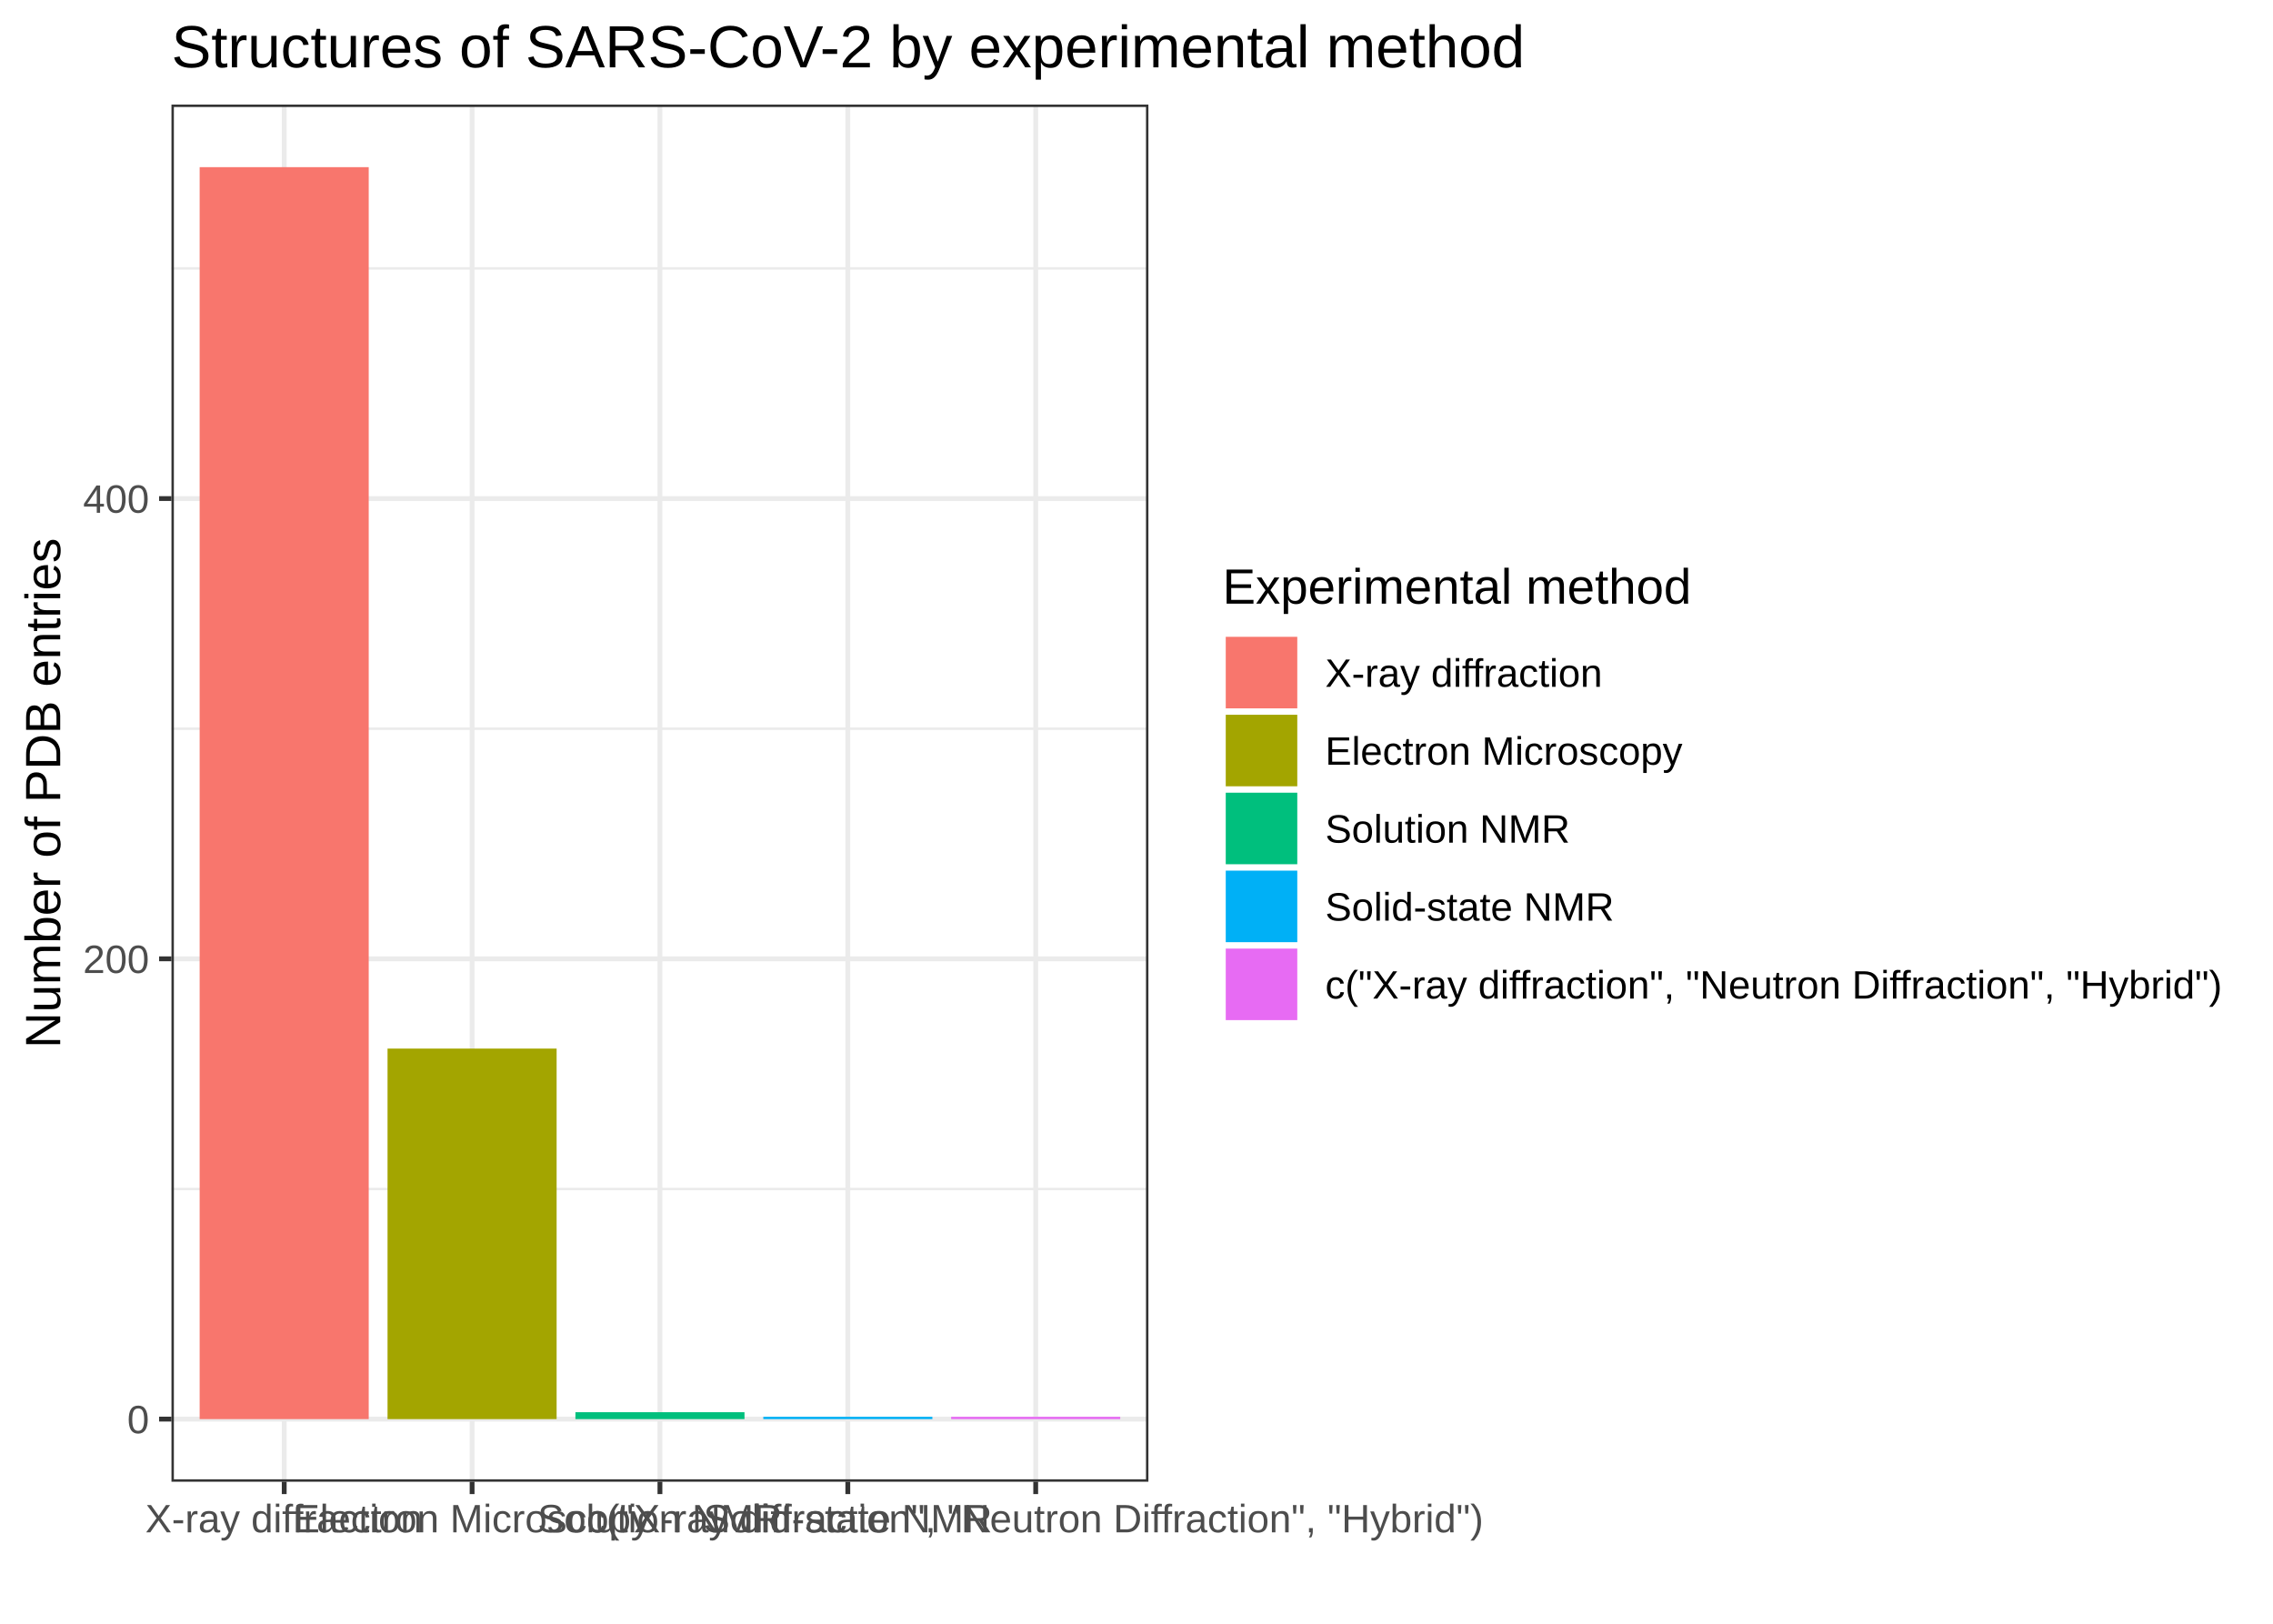
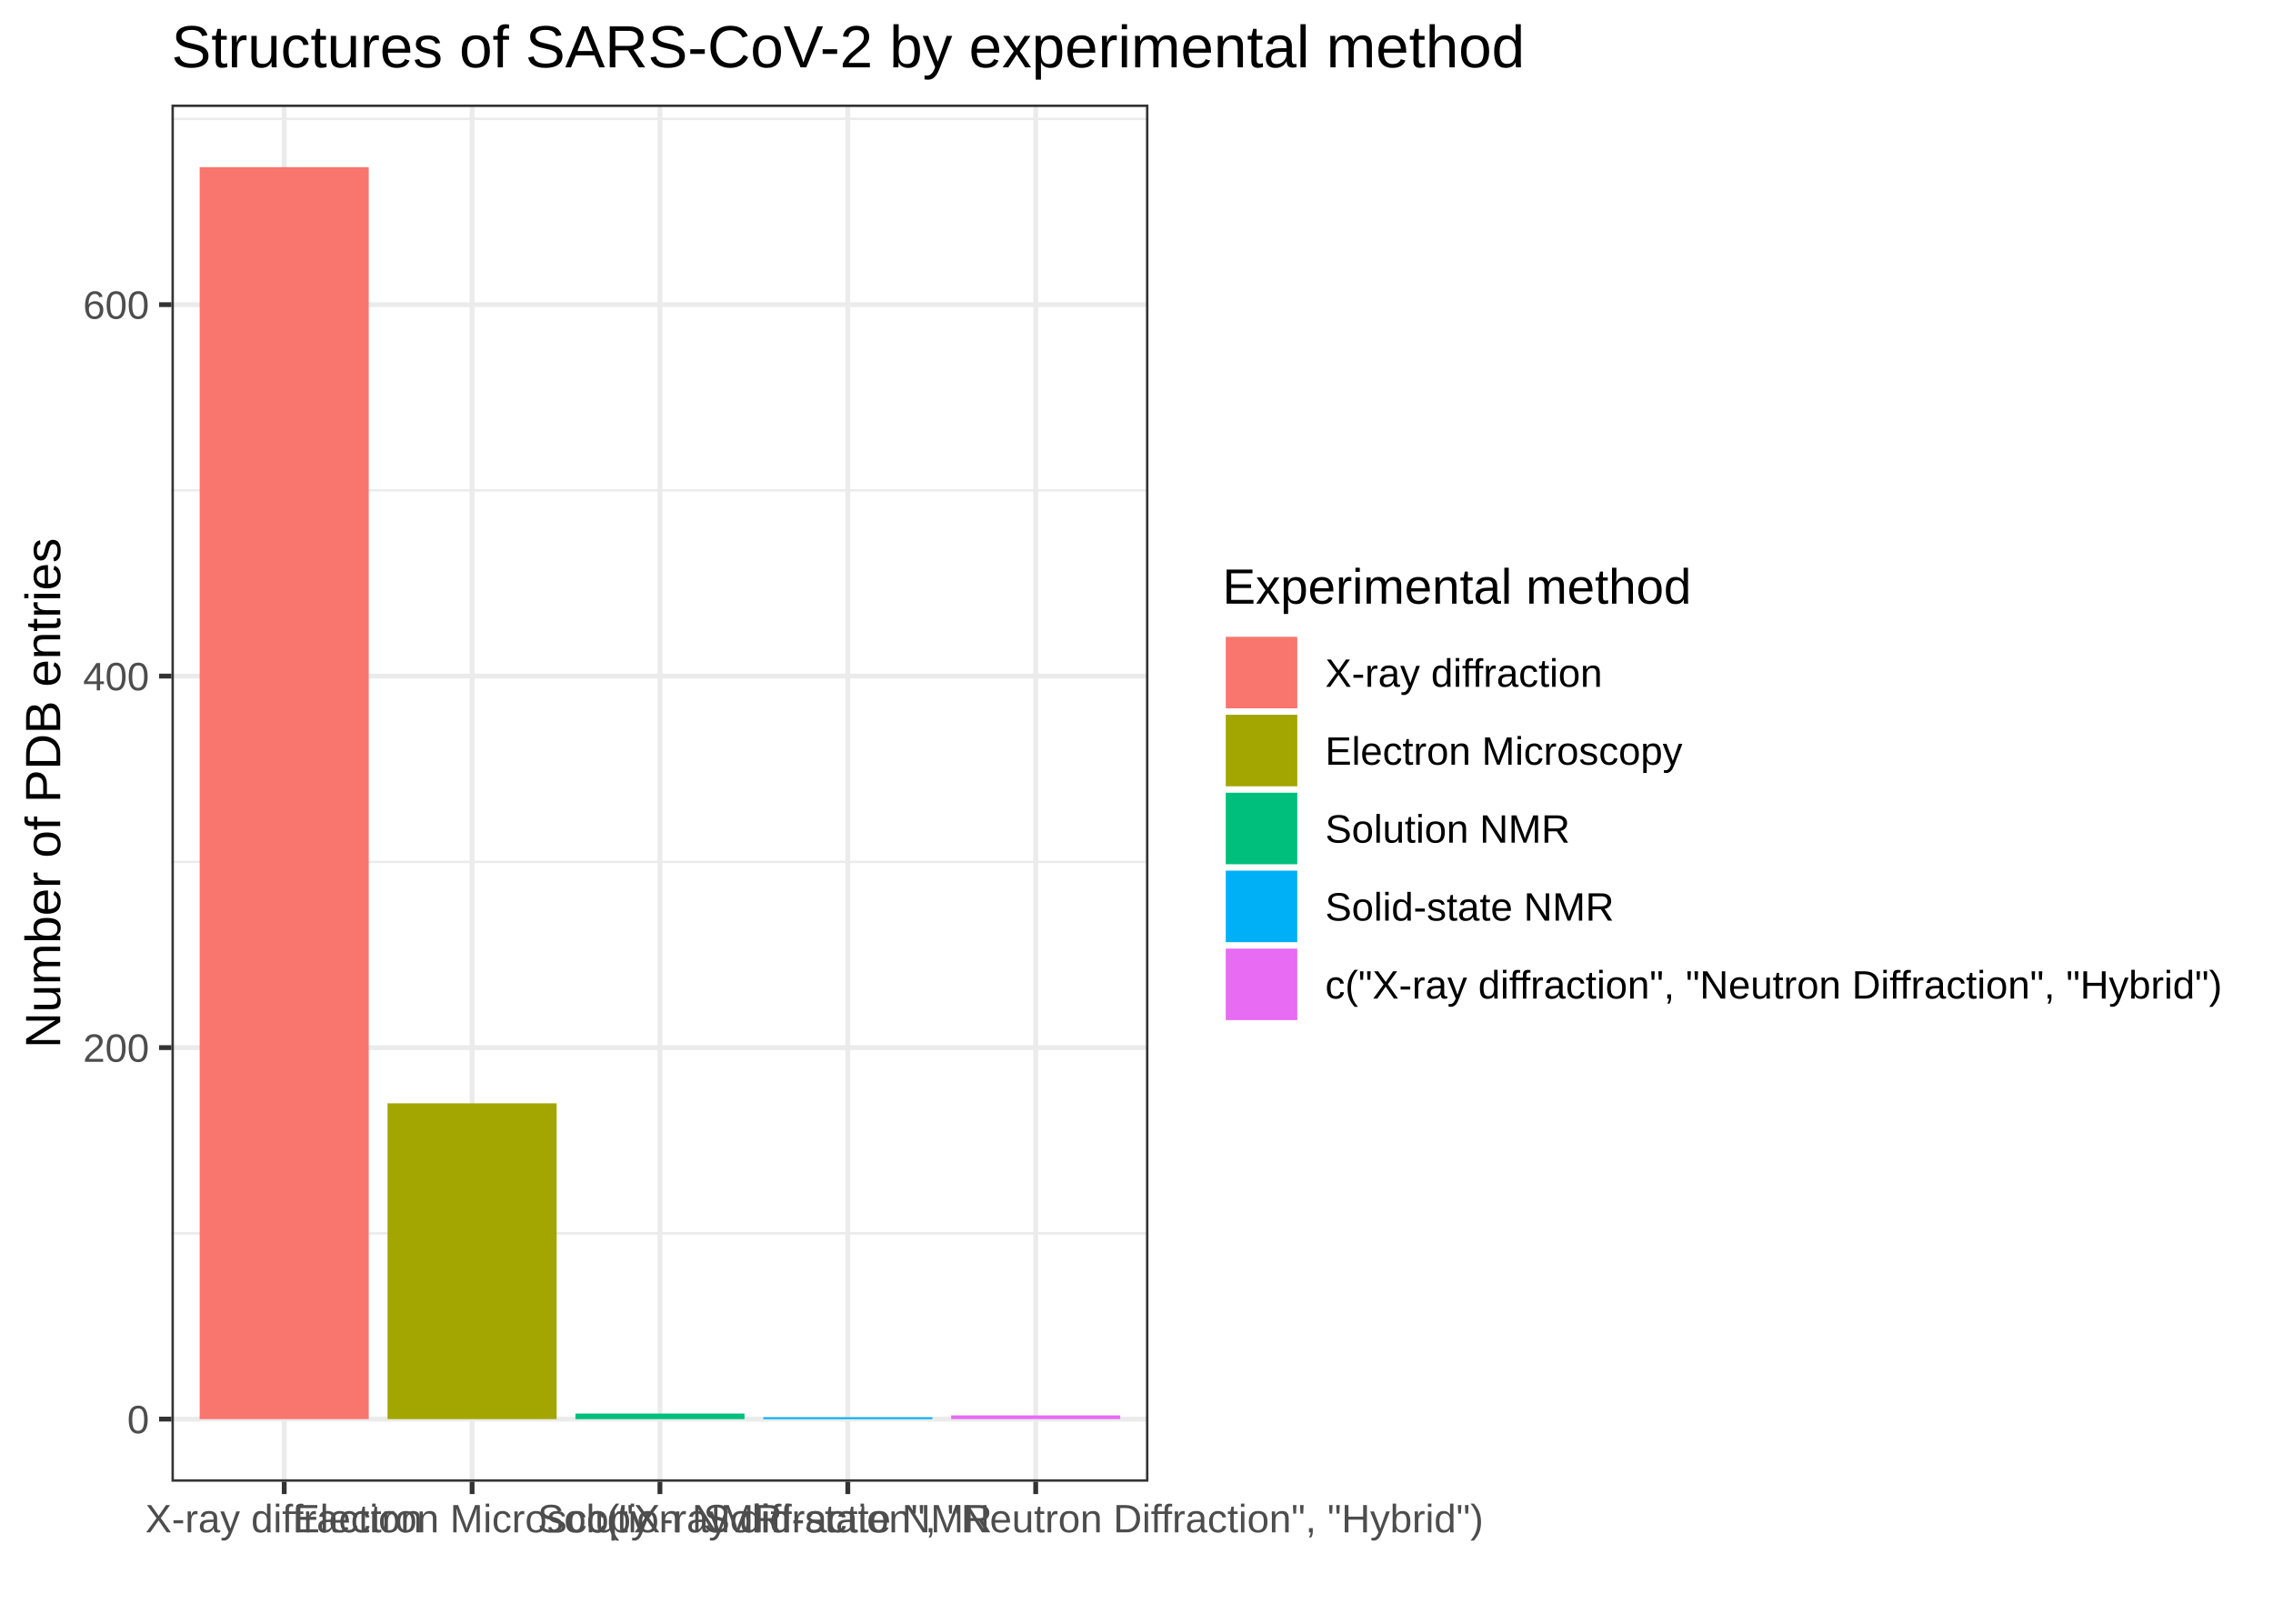
<svg xmlns="http://www.w3.org/2000/svg" viewBox="0 0 504.00 360.00">
  <defs>
    <style type="text/css">
    line, polyline, polygon, path, rect, circle {
      fill: none;
      stroke: #000000;
      stroke-linecap: round;
      stroke-linejoin: round;
      stroke-miterlimit: 10.00;
    }
  </style>
  </defs>
  <rect width="100%" height="100%" style="stroke: none; fill: #FFFFFF;" />
  <rect x="0" y="0" width="504.00" height="360.00" style="stroke-width: 1.07; stroke: #FFFFFF; fill: #FFFFFF;" />
  <defs>
    <clipPath id="cpMzguMDJ8MjU0LjY0fDMyOC41MXwyMy4xOQ==">
      <rect x="38.02" y="23.19" width="216.62" height="305.32" />
    </clipPath>
  </defs>
  <rect x="38.02" y="23.19" width="216.62" height="305.32" style="stroke-width: 1.07; stroke: none; fill: #FFFFFF;" clip-path="url(#cpMzguMDJ8MjU0LjY0fDMyOC41MXwyMy4xOQ==)" />
-   <polyline points="38.02,263.61 254.64,263.61 " style="stroke-width: 0.53; stroke: #EBEBEB; stroke-linecap: butt;" clip-path="url(#cpMzguMDJ8MjU0LjY0fDMyOC41MXwyMy4xOQ==)" />
-   <polyline points="38.02,161.56 254.64,161.56 " style="stroke-width: 0.53; stroke: #EBEBEB; stroke-linecap: butt;" clip-path="url(#cpMzguMDJ8MjU0LjY0fDMyOC41MXwyMy4xOQ==)" />
-   <polyline points="38.02,59.51 254.64,59.51 " style="stroke-width: 0.53; stroke: #EBEBEB; stroke-linecap: butt;" clip-path="url(#cpMzguMDJ8MjU0LjY0fDMyOC41MXwyMy4xOQ==)" />
+   <polyline points="38.02,273.45 254.64,273.45 " style="stroke-width: 0.53; stroke: #EBEBEB; stroke-linecap: butt;" clip-path="url(#cpMzguMDJ8MjU0LjY0fDMyOC41MXwyMy4xOQ==)" />
+   <polyline points="38.02,191.08 254.64,191.08 " style="stroke-width: 0.53; stroke: #EBEBEB; stroke-linecap: butt;" clip-path="url(#cpMzguMDJ8MjU0LjY0fDMyOC41MXwyMy4xOQ==)" />
+   <polyline points="38.02,108.72 254.64,108.72 " style="stroke-width: 0.53; stroke: #EBEBEB; stroke-linecap: butt;" clip-path="url(#cpMzguMDJ8MjU0LjY0fDMyOC41MXwyMy4xOQ==)" />
+   <polyline points="38.02,26.36 254.64,26.36 " style="stroke-width: 0.53; stroke: #EBEBEB; stroke-linecap: butt;" clip-path="url(#cpMzguMDJ8MjU0LjY0fDMyOC41MXwyMy4xOQ==)" />
  <polyline points="38.02,314.63 254.64,314.63 " style="stroke-width: 1.07; stroke: #EBEBEB; stroke-linecap: butt;" clip-path="url(#cpMzguMDJ8MjU0LjY0fDMyOC41MXwyMy4xOQ==)" />
-   <polyline points="38.02,212.58 254.64,212.58 " style="stroke-width: 1.07; stroke: #EBEBEB; stroke-linecap: butt;" clip-path="url(#cpMzguMDJ8MjU0LjY0fDMyOC41MXwyMy4xOQ==)" />
-   <polyline points="38.02,110.54 254.64,110.54 " style="stroke-width: 1.07; stroke: #EBEBEB; stroke-linecap: butt;" clip-path="url(#cpMzguMDJ8MjU0LjY0fDMyOC41MXwyMy4xOQ==)" />
+   <polyline points="38.02,232.27 254.64,232.27 " style="stroke-width: 1.07; stroke: #EBEBEB; stroke-linecap: butt;" clip-path="url(#cpMzguMDJ8MjU0LjY0fDMyOC41MXwyMy4xOQ==)" />
+   <polyline points="38.02,149.90 254.64,149.90 " style="stroke-width: 1.07; stroke: #EBEBEB; stroke-linecap: butt;" clip-path="url(#cpMzguMDJ8MjU0LjY0fDMyOC41MXwyMy4xOQ==)" />
+   <polyline points="38.02,67.54 254.64,67.54 " style="stroke-width: 1.07; stroke: #EBEBEB; stroke-linecap: butt;" clip-path="url(#cpMzguMDJ8MjU0LjY0fDMyOC41MXwyMy4xOQ==)" />
  <polyline points="63.02,328.51 63.02,23.19 " style="stroke-width: 1.07; stroke: #EBEBEB; stroke-linecap: butt;" clip-path="url(#cpMzguMDJ8MjU0LjY0fDMyOC41MXwyMy4xOQ==)" />
  <polyline points="104.68,328.51 104.68,23.19 " style="stroke-width: 1.07; stroke: #EBEBEB; stroke-linecap: butt;" clip-path="url(#cpMzguMDJ8MjU0LjY0fDMyOC41MXwyMy4xOQ==)" />
  <polyline points="146.33,328.51 146.33,23.19 " style="stroke-width: 1.07; stroke: #EBEBEB; stroke-linecap: butt;" clip-path="url(#cpMzguMDJ8MjU0LjY0fDMyOC41MXwyMy4xOQ==)" />
  <polyline points="187.99,328.51 187.99,23.19 " style="stroke-width: 1.07; stroke: #EBEBEB; stroke-linecap: butt;" clip-path="url(#cpMzguMDJ8MjU0LjY0fDMyOC41MXwyMy4xOQ==)" />
  <polyline points="229.65,328.51 229.65,23.19 " style="stroke-width: 1.07; stroke: #EBEBEB; stroke-linecap: butt;" clip-path="url(#cpMzguMDJ8MjU0LjY0fDMyOC41MXwyMy4xOQ==)" />
  <rect x="44.27" y="37.06" width="37.49" height="277.57" style="stroke-width: 1.07; stroke: none; stroke-linecap: square; stroke-linejoin: miter; fill: #F8766D;" clip-path="url(#cpMzguMDJ8MjU0LjY0fDMyOC41MXwyMy4xOQ==)" />
-   <rect x="85.93" y="232.48" width="37.49" height="82.15" style="stroke-width: 1.07; stroke: none; stroke-linecap: square; stroke-linejoin: miter; fill: #A3A500;" clip-path="url(#cpMzguMDJ8MjU0LjY0fDMyOC41MXwyMy4xOQ==)" />
-   <rect x="127.59" y="313.10" width="37.49" height="1.53" style="stroke-width: 1.07; stroke: none; stroke-linecap: square; stroke-linejoin: miter; fill: #00BF7D;" clip-path="url(#cpMzguMDJ8MjU0LjY0fDMyOC41MXwyMy4xOQ==)" />
-   <rect x="169.25" y="314.12" width="37.49" height="0.51" style="stroke-width: 1.07; stroke: none; stroke-linecap: square; stroke-linejoin: miter; fill: #00B0F6;" clip-path="url(#cpMzguMDJ8MjU0LjY0fDMyOC41MXwyMy4xOQ==)" />
-   <rect x="210.90" y="314.12" width="37.49" height="0.51" style="stroke-width: 1.07; stroke: none; stroke-linecap: square; stroke-linejoin: miter; fill: #E76BF3;" clip-path="url(#cpMzguMDJ8MjU0LjY0fDMyOC41MXwyMy4xOQ==)" />
+   <rect x="85.93" y="244.62" width="37.49" height="70.01" style="stroke-width: 1.07; stroke: none; stroke-linecap: square; stroke-linejoin: miter; fill: #A3A500;" clip-path="url(#cpMzguMDJ8MjU0LjY0fDMyOC41MXwyMy4xOQ==)" />
+   <rect x="127.59" y="313.40" width="37.49" height="1.24" style="stroke-width: 1.07; stroke: none; stroke-linecap: square; stroke-linejoin: miter; fill: #00BF7D;" clip-path="url(#cpMzguMDJ8MjU0LjY0fDMyOC41MXwyMy4xOQ==)" />
+   <rect x="169.25" y="314.22" width="37.49" height="0.41" style="stroke-width: 1.07; stroke: none; stroke-linecap: square; stroke-linejoin: miter; fill: #00B0F6;" clip-path="url(#cpMzguMDJ8MjU0LjY0fDMyOC41MXwyMy4xOQ==)" />
+   <rect x="210.90" y="313.81" width="37.49" height="0.82" style="stroke-width: 1.07; stroke: none; stroke-linecap: square; stroke-linejoin: miter; fill: #E76BF3;" clip-path="url(#cpMzguMDJ8MjU0LjY0fDMyOC41MXwyMy4xOQ==)" />
  <rect x="38.02" y="23.19" width="216.62" height="305.32" style="stroke-width: 1.07; stroke: #333333;" clip-path="url(#cpMzguMDJ8MjU0LjY0fDMyOC41MXwyMy4xOQ==)" />
  <defs>
    <clipPath id="cpMC4wMHw1MDQuMDB8MzYwLjAwfDAuMDA=">
      <rect x="0.00" y="0.00" width="504.00" height="360.00" />
    </clipPath>
  </defs>
  <g clip-path="url(#cpMC4wMHw1MDQuMDB8MzYwLjAwfDAuMDA=)">
    <text x="28.20" y="317.78" style="font-size: 8.80px; fill: #4D4D4D; font-family: Arial;" textLength="4.89px" lengthAdjust="spacingAndGlyphs">0</text>
  </g>
  <g clip-path="url(#cpMC4wMHw1MDQuMDB8MzYwLjAwfDAuMDA=)">
-     <text x="18.41" y="215.73" style="font-size: 8.80px; fill: #4D4D4D; font-family: Arial;" textLength="14.68px" lengthAdjust="spacingAndGlyphs">200</text>
+     <text x="18.41" y="235.42" style="font-size: 8.80px; fill: #4D4D4D; font-family: Arial;" textLength="14.68px" lengthAdjust="spacingAndGlyphs">200</text>
  </g>
  <g clip-path="url(#cpMC4wMHw1MDQuMDB8MzYwLjAwfDAuMDA=)">
-     <text x="18.41" y="113.69" style="font-size: 8.80px; fill: #4D4D4D; font-family: Arial;" textLength="14.68px" lengthAdjust="spacingAndGlyphs">400</text>
+     <text x="18.41" y="153.05" style="font-size: 8.80px; fill: #4D4D4D; font-family: Arial;" textLength="14.68px" lengthAdjust="spacingAndGlyphs">400</text>
+   </g>
+   <g clip-path="url(#cpMC4wMHw1MDQuMDB8MzYwLjAwfDAuMDA=)">
+     <text x="18.41" y="70.69" style="font-size: 8.80px; fill: #4D4D4D; font-family: Arial;" textLength="14.68px" lengthAdjust="spacingAndGlyphs">600</text>
  </g>
  <polyline points="35.28,314.63 38.02,314.63 " style="stroke-width: 1.07; stroke: #333333; stroke-linecap: butt;" clip-path="url(#cpMC4wMHw1MDQuMDB8MzYwLjAwfDAuMDA=)" />
-   <polyline points="35.28,212.58 38.02,212.58 " style="stroke-width: 1.07; stroke: #333333; stroke-linecap: butt;" clip-path="url(#cpMC4wMHw1MDQuMDB8MzYwLjAwfDAuMDA=)" />
-   <polyline points="35.28,110.54 38.02,110.54 " style="stroke-width: 1.07; stroke: #333333; stroke-linecap: butt;" clip-path="url(#cpMC4wMHw1MDQuMDB8MzYwLjAwfDAuMDA=)" />
+   <polyline points="35.28,232.27 38.02,232.27 " style="stroke-width: 1.07; stroke: #333333; stroke-linecap: butt;" clip-path="url(#cpMC4wMHw1MDQuMDB8MzYwLjAwfDAuMDA=)" />
+   <polyline points="35.28,149.90 38.02,149.90 " style="stroke-width: 1.07; stroke: #333333; stroke-linecap: butt;" clip-path="url(#cpMC4wMHw1MDQuMDB8MzYwLjAwfDAuMDA=)" />
+   <polyline points="35.28,67.54 38.02,67.54 " style="stroke-width: 1.07; stroke: #333333; stroke-linecap: butt;" clip-path="url(#cpMC4wMHw1MDQuMDB8MzYwLjAwfDAuMDA=)" />
  <polyline points="63.02,331.25 63.02,328.51 " style="stroke-width: 1.07; stroke: #333333; stroke-linecap: butt;" clip-path="url(#cpMC4wMHw1MDQuMDB8MzYwLjAwfDAuMDA=)" />
  <polyline points="104.68,331.25 104.68,328.51 " style="stroke-width: 1.07; stroke: #333333; stroke-linecap: butt;" clip-path="url(#cpMC4wMHw1MDQuMDB8MzYwLjAwfDAuMDA=)" />
  <polyline points="146.33,331.25 146.33,328.51 " style="stroke-width: 1.07; stroke: #333333; stroke-linecap: butt;" clip-path="url(#cpMC4wMHw1MDQuMDB8MzYwLjAwfDAuMDA=)" />
  <polyline points="187.99,331.25 187.99,328.51 " style="stroke-width: 1.07; stroke: #333333; stroke-linecap: butt;" clip-path="url(#cpMC4wMHw1MDQuMDB8MzYwLjAwfDAuMDA=)" />
  <polyline points="229.65,331.25 229.65,328.51 " style="stroke-width: 1.07; stroke: #333333; stroke-linecap: butt;" clip-path="url(#cpMC4wMHw1MDQuMDB8MzYwLjAwfDAuMDA=)" />
  <g clip-path="url(#cpMC4wMHw1MDQuMDB8MzYwLjAwfDAuMDA=)">
    <text x="32.21" y="339.74" style="font-size: 8.80px; fill: #4D4D4D; font-family: Arial;" textLength="61.62px" lengthAdjust="spacingAndGlyphs">X-ray diffraction</text>
  </g>
  <g clip-path="url(#cpMC4wMHw1MDQuMDB8MzYwLjAwfDAuMDA=)">
    <text x="65.06" y="339.74" style="font-size: 8.80px; fill: #4D4D4D; font-family: Arial;" textLength="79.23px" lengthAdjust="spacingAndGlyphs">Electron Microscopy</text>
  </g>
  <g clip-path="url(#cpMC4wMHw1MDQuMDB8MzYwLjAwfDAuMDA=)">
    <text x="119.19" y="339.74" style="font-size: 8.80px; fill: #4D4D4D; font-family: Arial;" textLength="54.29px" lengthAdjust="spacingAndGlyphs">Solution NMR</text>
  </g>
  <g clip-path="url(#cpMC4wMHw1MDQuMDB8MzYwLjAwfDAuMDA=)">
    <text x="155.96" y="339.74" style="font-size: 8.80px; fill: #4D4D4D; font-family: Arial;" textLength="64.06px" lengthAdjust="spacingAndGlyphs">Solid-state NMR</text>
  </g>
  <g clip-path="url(#cpMC4wMHw1MDQuMDB8MzYwLjAwfDAuMDA=)">
    <text x="130.05" y="339.74" style="font-size: 8.80px; fill: #4D4D4D; font-family: Arial;" textLength="199.20px" lengthAdjust="spacingAndGlyphs">c("X-ray diffraction", "Neutron Diffraction", "Hybrid")</text>
  </g>
  <g clip-path="url(#cpMC4wMHw1MDQuMDB8MzYwLjAwfDAuMDA=)">
    <text transform="translate(13.35,232.40) rotate(-90)" style="font-size: 11.00px; font-family: Arial;" textLength="113.10px" lengthAdjust="spacingAndGlyphs">Number of PDB entries</text>
  </g>
  <rect x="265.60" y="119.33" width="232.92" height="113.03" style="stroke-width: 1.07; stroke: none; fill: #FFFFFF;" clip-path="url(#cpMC4wMHw1MDQuMDB8MzYwLjAwfDAuMDA=)" />
  <g clip-path="url(#cpMC4wMHw1MDQuMDB8MzYwLjAwfDAuMDA=)">
    <text x="271.08" y="133.84" style="font-size: 11.00px; font-family: Arial;" textLength="103.94px" lengthAdjust="spacingAndGlyphs">Experimental method</text>
  </g>
  <rect x="271.08" y="140.48" width="17.28" height="17.28" style="stroke-width: 1.07; stroke: none; fill: #FFFFFF;" clip-path="url(#cpMC4wMHw1MDQuMDB8MzYwLjAwfDAuMDA=)" />
  <rect x="271.79" y="141.19" width="15.86" height="15.86" style="stroke-width: 1.07; stroke: none; stroke-linecap: square; stroke-linejoin: miter; fill: #F8766D;" clip-path="url(#cpMC4wMHw1MDQuMDB8MzYwLjAwfDAuMDA=)" />
  <rect x="271.08" y="157.76" width="17.28" height="17.28" style="stroke-width: 1.07; stroke: none; fill: #FFFFFF;" clip-path="url(#cpMC4wMHw1MDQuMDB8MzYwLjAwfDAuMDA=)" />
  <rect x="271.79" y="158.47" width="15.86" height="15.86" style="stroke-width: 1.07; stroke: none; stroke-linecap: square; stroke-linejoin: miter; fill: #A3A500;" clip-path="url(#cpMC4wMHw1MDQuMDB8MzYwLjAwfDAuMDA=)" />
  <rect x="271.08" y="175.04" width="17.28" height="17.28" style="stroke-width: 1.07; stroke: none; fill: #FFFFFF;" clip-path="url(#cpMC4wMHw1MDQuMDB8MzYwLjAwfDAuMDA=)" />
  <rect x="271.79" y="175.75" width="15.86" height="15.86" style="stroke-width: 1.07; stroke: none; stroke-linecap: square; stroke-linejoin: miter; fill: #00BF7D;" clip-path="url(#cpMC4wMHw1MDQuMDB8MzYwLjAwfDAuMDA=)" />
  <rect x="271.08" y="192.32" width="17.28" height="17.28" style="stroke-width: 1.07; stroke: none; fill: #FFFFFF;" clip-path="url(#cpMC4wMHw1MDQuMDB8MzYwLjAwfDAuMDA=)" />
  <rect x="271.79" y="193.03" width="15.86" height="15.86" style="stroke-width: 1.07; stroke: none; stroke-linecap: square; stroke-linejoin: miter; fill: #00B0F6;" clip-path="url(#cpMC4wMHw1MDQuMDB8MzYwLjAwfDAuMDA=)" />
  <rect x="271.08" y="209.60" width="17.28" height="17.28" style="stroke-width: 1.07; stroke: none; fill: #FFFFFF;" clip-path="url(#cpMC4wMHw1MDQuMDB8MzYwLjAwfDAuMDA=)" />
  <rect x="271.79" y="210.31" width="15.86" height="15.86" style="stroke-width: 1.07; stroke: none; stroke-linecap: square; stroke-linejoin: miter; fill: #E76BF3;" clip-path="url(#cpMC4wMHw1MDQuMDB8MzYwLjAwfDAuMDA=)" />
  <g clip-path="url(#cpMC4wMHw1MDQuMDB8MzYwLjAwfDAuMDA=)">
    <text x="293.84" y="152.27" style="font-size: 8.80px; font-family: Arial;" textLength="61.62px" lengthAdjust="spacingAndGlyphs">X-ray diffraction</text>
  </g>
  <g clip-path="url(#cpMC4wMHw1MDQuMDB8MzYwLjAwfDAuMDA=)">
    <text x="293.84" y="169.55" style="font-size: 8.80px; font-family: Arial;" textLength="79.23px" lengthAdjust="spacingAndGlyphs">Electron Microscopy</text>
  </g>
  <g clip-path="url(#cpMC4wMHw1MDQuMDB8MzYwLjAwfDAuMDA=)">
    <text x="293.84" y="186.83" style="font-size: 8.80px; font-family: Arial;" textLength="54.29px" lengthAdjust="spacingAndGlyphs">Solution NMR</text>
  </g>
  <g clip-path="url(#cpMC4wMHw1MDQuMDB8MzYwLjAwfDAuMDA=)">
    <text x="293.84" y="204.11" style="font-size: 8.80px; font-family: Arial;" textLength="64.06px" lengthAdjust="spacingAndGlyphs">Solid-state NMR</text>
  </g>
  <g clip-path="url(#cpMC4wMHw1MDQuMDB8MzYwLjAwfDAuMDA=)">
    <text x="293.84" y="221.39" style="font-size: 8.80px; font-family: Arial;" textLength="199.20px" lengthAdjust="spacingAndGlyphs">c("X-ray diffraction", "Neutron Diffraction", "Hybrid")</text>
  </g>
  <g clip-path="url(#cpMC4wMHw1MDQuMDB8MzYwLjAwfDAuMDA=)">
    <text x="38.02" y="14.93" style="font-size: 13.20px; font-family: Arial;" textLength="300.80px" lengthAdjust="spacingAndGlyphs">Structures of SARS-CoV-2 by experimental method</text>
  </g>
</svg>
